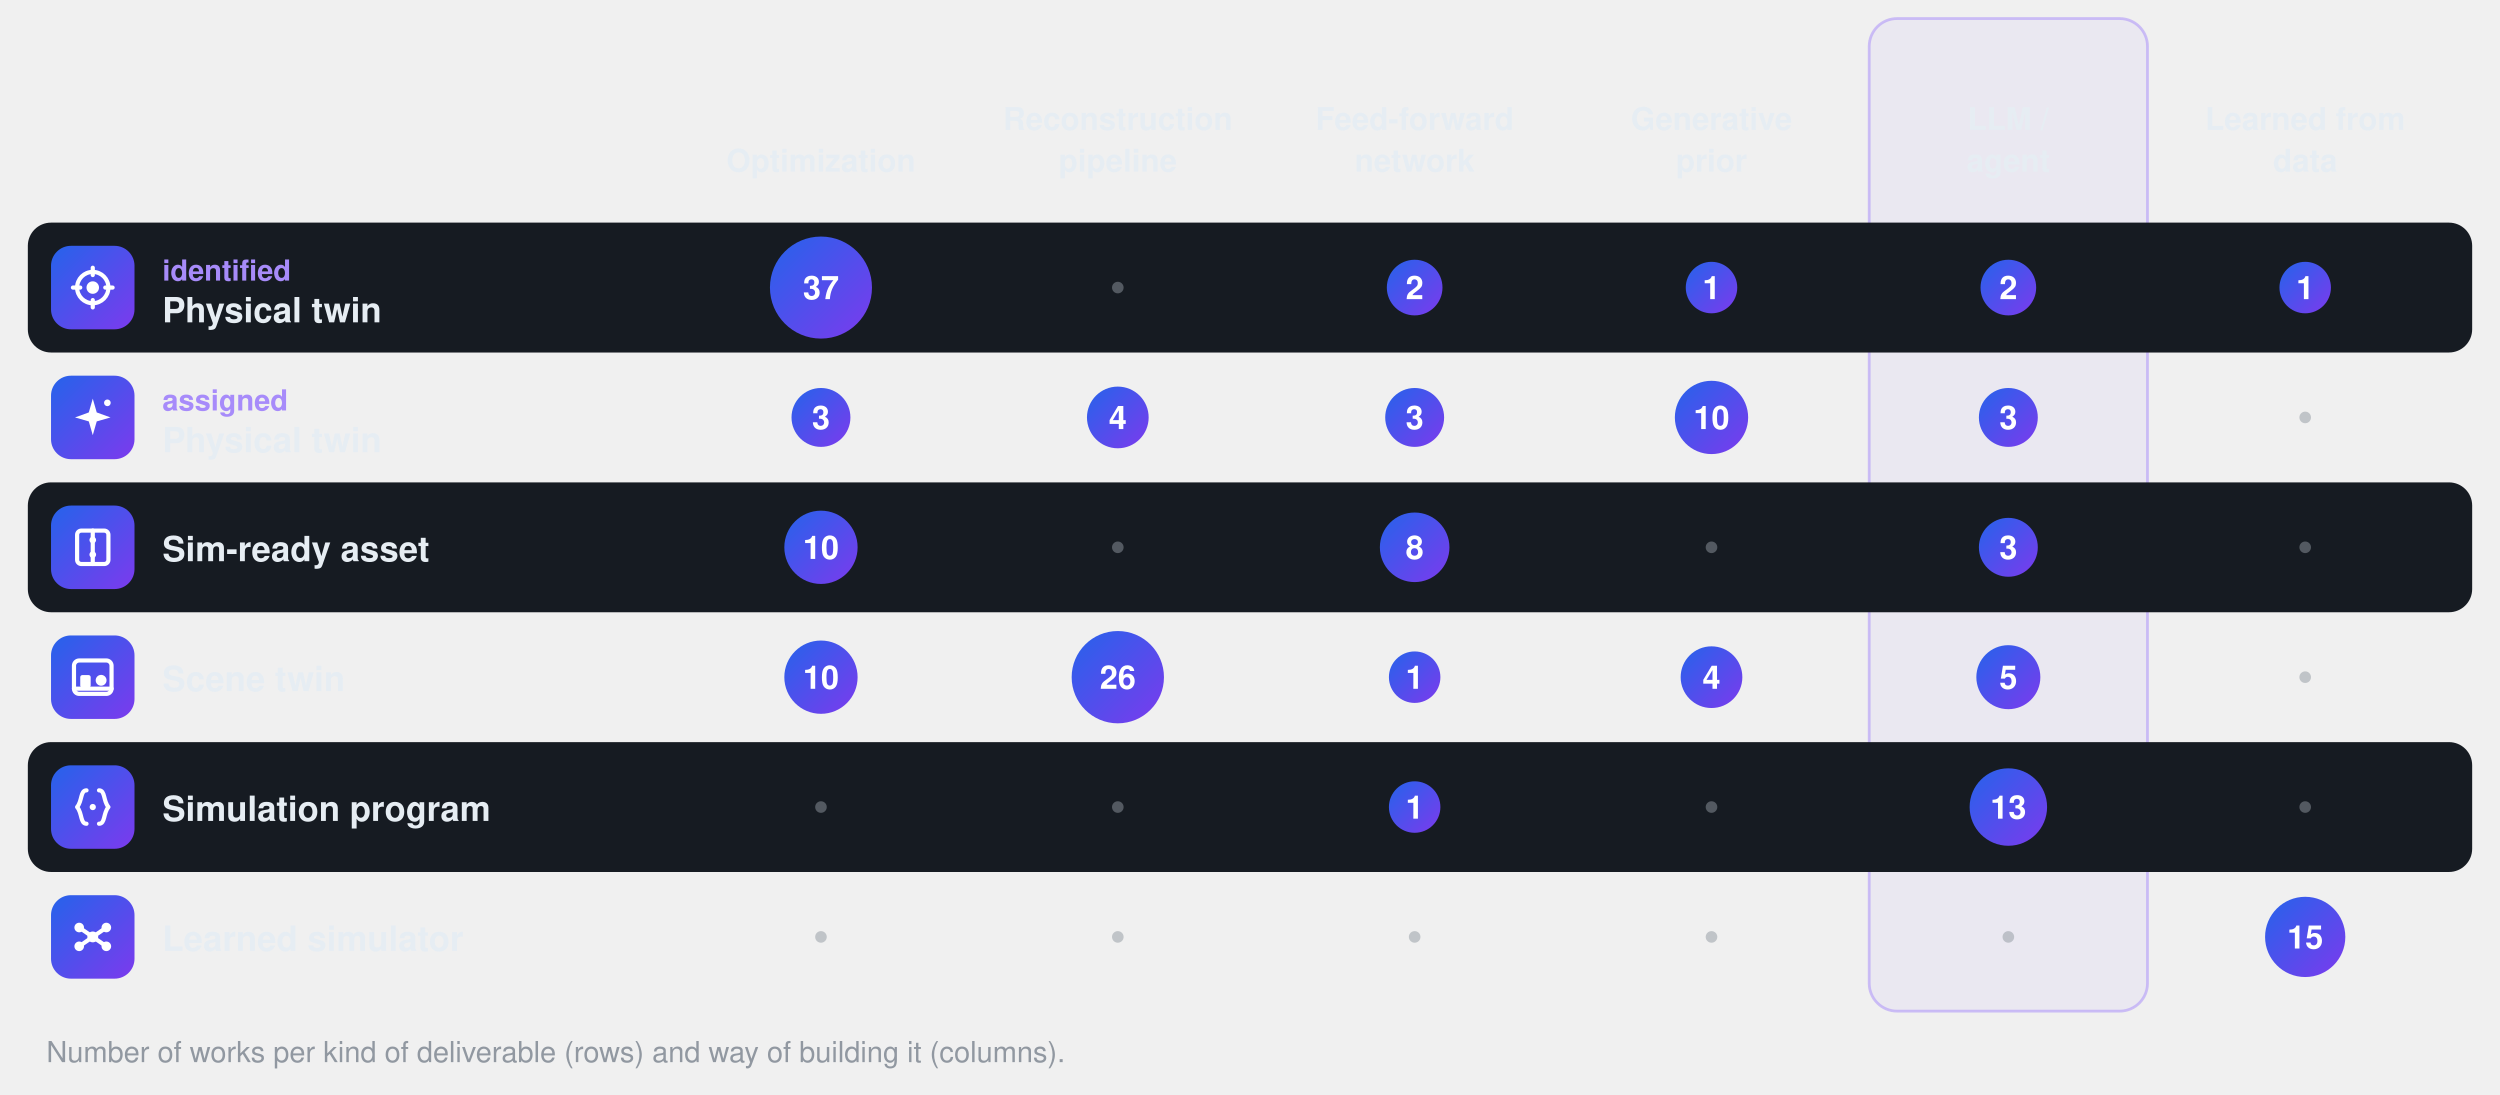
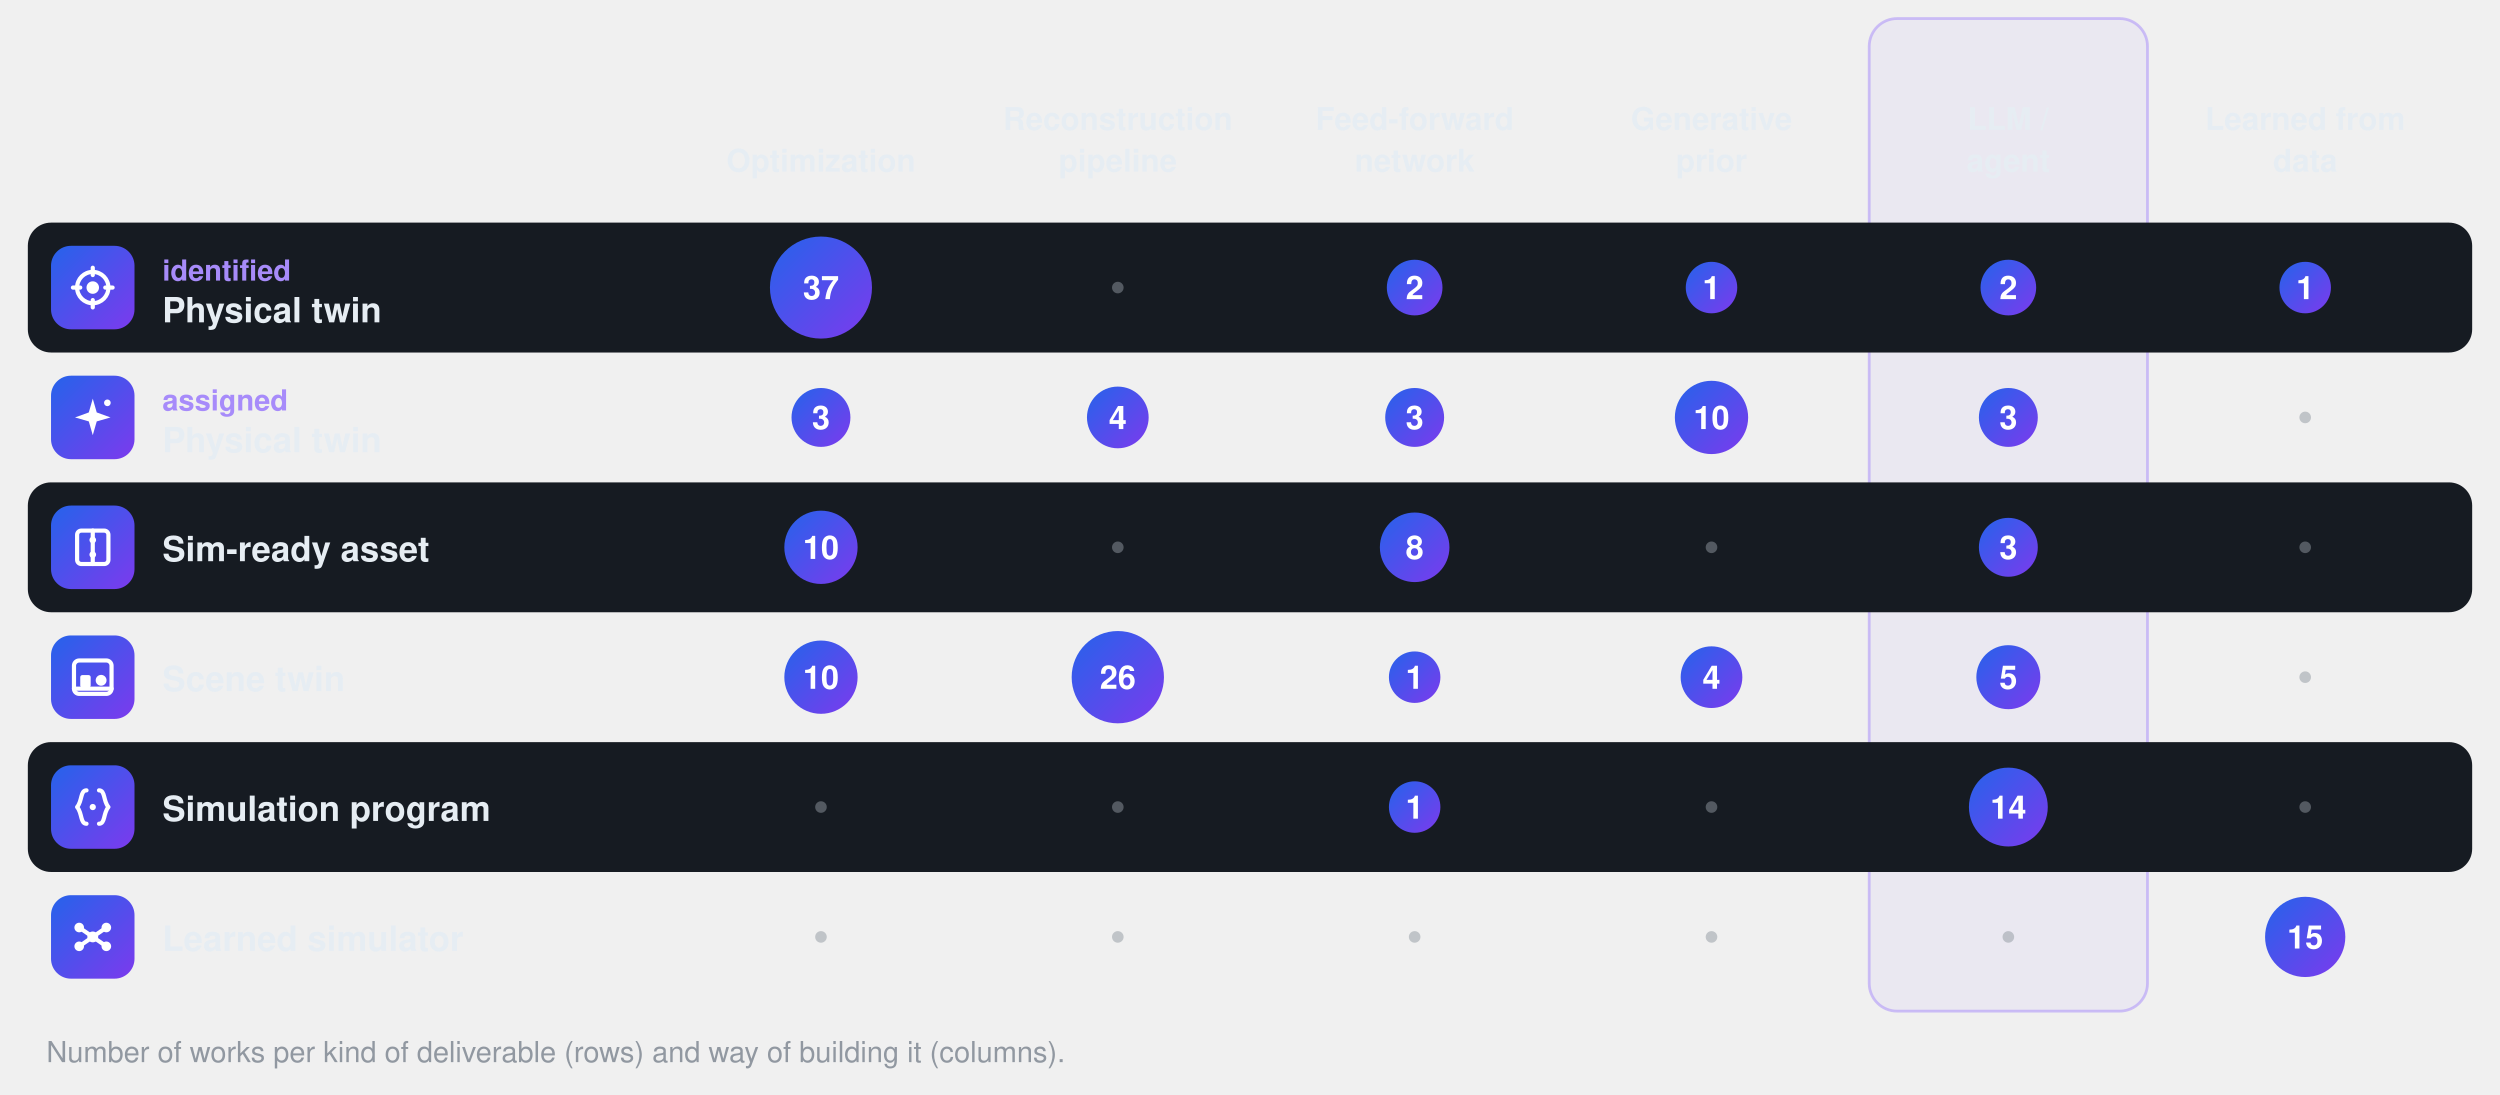
<svg xmlns="http://www.w3.org/2000/svg" width="1078" height="472" viewBox="0 0 1078 472">
  <defs>
    <linearGradient id="xdark-method" x1="0" y1="0" x2="1" y2="1">
      <stop offset="0" stop-color="#2563eb" />
      <stop offset="1" stop-color="#7c3aed" />
    </linearGradient>
    <linearGradient id="xdark-benchmark" x1="0" y1="0" x2="1" y2="1">
      <stop offset="0" stop-color="#f59e0b" />
      <stop offset="1" stop-color="#ea580c" />
    </linearGradient>
    <linearGradient id="xdark-dataset" x1="0" y1="0" x2="1" y2="1">
      <stop offset="0" stop-color="#06b6d4" />
      <stop offset="1" stop-color="#2563eb" />
    </linearGradient>
    <linearGradient id="xdark-survey" x1="0" y1="0" x2="1" y2="1">
      <stop offset="0" stop-color="#475569" />
      <stop offset="1" stop-color="#1f2328" />
    </linearGradient>
    <linearGradient id="xdark-adjacent" x1="0" y1="0" x2="1" y2="1">
      <stop offset="0" stop-color="#94a3b8" />
      <stop offset="1" stop-color="#64748b" />
    </linearGradient>
  </defs>
  <rect x="806.0" y="8" width="120.0" height="428.0" rx="12" fill="#a78bfa" fill-opacity="0.08" stroke="#a78bfa" stroke-opacity="0.5" stroke-width="1.2" />
  <text x="354.0" y="74.0" text-anchor="middle" font-family="-apple-system, BlinkMacSystemFont, Segoe UI, Helvetica, Arial, sans-serif" font-size="13.5" font-weight="700" fill="#e6edf3">Optimization</text>
  <text x="482.0" y="56.0" text-anchor="middle" font-family="-apple-system, BlinkMacSystemFont, Segoe UI, Helvetica, Arial, sans-serif" font-size="13.5" font-weight="700" fill="#e6edf3">Reconstruction</text>
  <text x="482.0" y="74.0" text-anchor="middle" font-family="-apple-system, BlinkMacSystemFont, Segoe UI, Helvetica, Arial, sans-serif" font-size="13.5" font-weight="700" fill="#e6edf3">pipeline</text>
  <text x="610.0" y="56.0" text-anchor="middle" font-family="-apple-system, BlinkMacSystemFont, Segoe UI, Helvetica, Arial, sans-serif" font-size="13.5" font-weight="700" fill="#e6edf3">Feed-forward</text>
  <text x="610.0" y="74.0" text-anchor="middle" font-family="-apple-system, BlinkMacSystemFont, Segoe UI, Helvetica, Arial, sans-serif" font-size="13.5" font-weight="700" fill="#e6edf3">network</text>
  <text x="738.0" y="56.0" text-anchor="middle" font-family="-apple-system, BlinkMacSystemFont, Segoe UI, Helvetica, Arial, sans-serif" font-size="13.5" font-weight="700" fill="#e6edf3">Generative</text>
  <text x="738.0" y="74.0" text-anchor="middle" font-family="-apple-system, BlinkMacSystemFont, Segoe UI, Helvetica, Arial, sans-serif" font-size="13.5" font-weight="700" fill="#e6edf3">prior</text>
  <text x="866.0" y="56.0" text-anchor="middle" font-family="-apple-system, BlinkMacSystemFont, Segoe UI, Helvetica, Arial, sans-serif" font-size="13.5" font-weight="700" fill="#e6edf3">LLM /</text>
  <text x="866.0" y="74.0" text-anchor="middle" font-family="-apple-system, BlinkMacSystemFont, Segoe UI, Helvetica, Arial, sans-serif" font-size="13.5" font-weight="700" fill="#e6edf3">agent</text>
  <text x="994.0" y="56.0" text-anchor="middle" font-family="-apple-system, BlinkMacSystemFont, Segoe UI, Helvetica, Arial, sans-serif" font-size="13.5" font-weight="700" fill="#e6edf3">Learned from</text>
  <text x="994.0" y="74.0" text-anchor="middle" font-family="-apple-system, BlinkMacSystemFont, Segoe UI, Helvetica, Arial, sans-serif" font-size="13.5" font-weight="700" fill="#e6edf3">data</text>
  <rect x="12" y="96.0" width="1054.0" height="56.0" rx="10" fill="#161b22" />
  <rect x="22.0" y="106.0" width="36.0" height="36.0" rx="8.6" fill="url(#xdark-method)" />
  <g transform="translate(29.2,113.2) scale(0.9)">
    <circle cx="12" cy="12" r="7.5" fill="none" stroke="#fff" stroke-width="2" stroke-linecap="round" stroke-linejoin="round" />
    <circle cx="12" cy="12" r="3" fill="#fff" />
    <path d="M12 2.5V6M12 18v3.5M2.5 12H6M18 12h3.5" fill="none" stroke="#fff" stroke-width="2" stroke-linecap="round" stroke-linejoin="round" />
  </g>
  <text x="70.0" y="121.0" text-anchor="start" font-family="-apple-system, BlinkMacSystemFont, Segoe UI, Helvetica, Arial, sans-serif" font-size="12.5" font-weight="700" fill="#a78bfa">identified</text>
  <text x="70.0" y="139.0" text-anchor="start" font-family="-apple-system, BlinkMacSystemFont, Segoe UI, Helvetica, Arial, sans-serif" font-size="15" font-weight="700" fill="#e6edf3">Physical twin</text>
  <circle cx="354.0" cy="124.0" r="22.0" fill="url(#xdark-method)" />
  <text x="354.0" y="129.0" text-anchor="middle" font-family="-apple-system, BlinkMacSystemFont, Segoe UI, Helvetica, Arial, sans-serif" font-size="14" font-weight="700" fill="#ffffff">37</text>
  <circle cx="482.0" cy="124.0" r="2.5" fill="#9198a1" fill-opacity="0.5" />
  <circle cx="610.0" cy="124.0" r="12.0" fill="url(#xdark-method)" />
  <text x="610.0" y="129.0" text-anchor="middle" font-family="-apple-system, BlinkMacSystemFont, Segoe UI, Helvetica, Arial, sans-serif" font-size="14" font-weight="700" fill="#ffffff">2</text>
  <circle cx="738.0" cy="124.0" r="11.1" fill="url(#xdark-method)" />
  <text x="738.0" y="129.0" text-anchor="middle" font-family="-apple-system, BlinkMacSystemFont, Segoe UI, Helvetica, Arial, sans-serif" font-size="14" font-weight="700" fill="#ffffff">1</text>
  <circle cx="866.0" cy="124.0" r="12.0" fill="url(#xdark-method)" />
  <text x="866.0" y="129.0" text-anchor="middle" font-family="-apple-system, BlinkMacSystemFont, Segoe UI, Helvetica, Arial, sans-serif" font-size="14" font-weight="700" fill="#ffffff">2</text>
  <circle cx="994.0" cy="124.0" r="11.1" fill="url(#xdark-method)" />
  <text x="994.0" y="129.0" text-anchor="middle" font-family="-apple-system, BlinkMacSystemFont, Segoe UI, Helvetica, Arial, sans-serif" font-size="14" font-weight="700" fill="#ffffff">1</text>
  <rect x="22.0" y="162.0" width="36.0" height="36.0" rx="8.6" fill="url(#xdark-method)" />
  <g transform="translate(29.2,169.2) scale(0.9)">
    <path d="M12 3l1.9 6.6L20.5 12l-6.6 1.9L12 20.5l-1.9-6.6L3.5 12l6.6-2.4z" fill="#fff" />
    <circle cx="19" cy="5" r="1.6" fill="#fff" />
  </g>
  <text x="70.0" y="177.0" text-anchor="start" font-family="-apple-system, BlinkMacSystemFont, Segoe UI, Helvetica, Arial, sans-serif" font-size="12.5" font-weight="700" fill="#a78bfa">assigned</text>
  <text x="70.0" y="195.0" text-anchor="start" font-family="-apple-system, BlinkMacSystemFont, Segoe UI, Helvetica, Arial, sans-serif" font-size="15" font-weight="700" fill="#e6edf3">Physical twin</text>
  <circle cx="354.0" cy="180.0" r="12.7" fill="url(#xdark-method)" />
  <text x="354.0" y="185.0" text-anchor="middle" font-family="-apple-system, BlinkMacSystemFont, Segoe UI, Helvetica, Arial, sans-serif" font-size="14" font-weight="700" fill="#ffffff">3</text>
  <circle cx="482.0" cy="180.0" r="13.3" fill="url(#xdark-method)" />
  <text x="482.0" y="185.0" text-anchor="middle" font-family="-apple-system, BlinkMacSystemFont, Segoe UI, Helvetica, Arial, sans-serif" font-size="14" font-weight="700" fill="#ffffff">4</text>
  <circle cx="610.0" cy="180.0" r="12.7" fill="url(#xdark-method)" />
  <text x="610.0" y="185.0" text-anchor="middle" font-family="-apple-system, BlinkMacSystemFont, Segoe UI, Helvetica, Arial, sans-serif" font-size="14" font-weight="700" fill="#ffffff">3</text>
  <circle cx="738.0" cy="180.0" r="15.8" fill="url(#xdark-method)" />
  <text x="738.0" y="185.0" text-anchor="middle" font-family="-apple-system, BlinkMacSystemFont, Segoe UI, Helvetica, Arial, sans-serif" font-size="14" font-weight="700" fill="#ffffff">10</text>
  <circle cx="866.0" cy="180.0" r="12.7" fill="url(#xdark-method)" />
  <text x="866.0" y="185.0" text-anchor="middle" font-family="-apple-system, BlinkMacSystemFont, Segoe UI, Helvetica, Arial, sans-serif" font-size="14" font-weight="700" fill="#ffffff">3</text>
  <circle cx="994.0" cy="180.0" r="2.5" fill="#9198a1" fill-opacity="0.5" />
  <rect x="12" y="208.0" width="1054.0" height="56.0" rx="10" fill="#161b22" />
  <rect x="22.0" y="218.0" width="36.0" height="36.0" rx="8.6" fill="url(#xdark-method)" />
  <g transform="translate(29.2,225.2) scale(0.9)">
    <rect x="4.5" y="4" width="15" height="16" rx="2" fill="none" stroke="#fff" stroke-width="2" stroke-linecap="round" stroke-linejoin="round" />
    <path d="M12 4v16" fill="none" stroke="#fff" stroke-width="2" stroke-linecap="round" stroke-linejoin="round" />
    <circle cx="12" cy="8.5" r="1.6" fill="#fff" />
    <circle cx="12" cy="15.5" r="1.6" fill="#fff" />
  </g>
  <text x="70.0" y="242.0" text-anchor="start" font-family="-apple-system, BlinkMacSystemFont, Segoe UI, Helvetica, Arial, sans-serif" font-size="15" font-weight="700" fill="#e6edf3">Sim-ready asset</text>
  <circle cx="354.0" cy="236.0" r="15.8" fill="url(#xdark-method)" />
  <text x="354.0" y="241.0" text-anchor="middle" font-family="-apple-system, BlinkMacSystemFont, Segoe UI, Helvetica, Arial, sans-serif" font-size="14" font-weight="700" fill="#ffffff">10</text>
  <circle cx="482.0" cy="236.0" r="2.5" fill="#9198a1" fill-opacity="0.5" />
  <circle cx="610.0" cy="236.0" r="15.0" fill="url(#xdark-method)" />
  <text x="610.0" y="241.0" text-anchor="middle" font-family="-apple-system, BlinkMacSystemFont, Segoe UI, Helvetica, Arial, sans-serif" font-size="14" font-weight="700" fill="#ffffff">8</text>
  <circle cx="738.0" cy="236.0" r="2.5" fill="#9198a1" fill-opacity="0.5" />
  <circle cx="866.0" cy="236.0" r="12.7" fill="url(#xdark-method)" />
  <text x="866.0" y="241.0" text-anchor="middle" font-family="-apple-system, BlinkMacSystemFont, Segoe UI, Helvetica, Arial, sans-serif" font-size="14" font-weight="700" fill="#ffffff">3</text>
  <circle cx="994.0" cy="236.0" r="2.5" fill="#9198a1" fill-opacity="0.5" />
  <rect x="22.0" y="274.0" width="36.0" height="36.0" rx="8.6" fill="url(#xdark-method)" />
  <g transform="translate(29.2,281.2) scale(0.9)">
    <rect x="3" y="4" width="18" height="16" rx="2.5" fill="none" stroke="#fff" stroke-width="2" stroke-linecap="round" stroke-linejoin="round" />
    <rect x="6" y="11" width="5" height="6" rx="1" fill="#fff" />
    <circle cx="16" cy="13.5" r="2.6" fill="#fff" />
    <path d="M3 17.5h18" fill="none" stroke="#fff" stroke-width="2" stroke-linecap="round" stroke-linejoin="round" />
  </g>
  <text x="70.0" y="298.0" text-anchor="start" font-family="-apple-system, BlinkMacSystemFont, Segoe UI, Helvetica, Arial, sans-serif" font-size="15" font-weight="700" fill="#e6edf3">Scene twin</text>
  <circle cx="354.0" cy="292.0" r="15.8" fill="url(#xdark-method)" />
  <text x="354.0" y="297.0" text-anchor="middle" font-family="-apple-system, BlinkMacSystemFont, Segoe UI, Helvetica, Arial, sans-serif" font-size="14" font-weight="700" fill="#ffffff">10</text>
  <circle cx="482.0" cy="292.0" r="19.9" fill="url(#xdark-method)" />
  <text x="482.0" y="297.0" text-anchor="middle" font-family="-apple-system, BlinkMacSystemFont, Segoe UI, Helvetica, Arial, sans-serif" font-size="14" font-weight="700" fill="#ffffff">26</text>
  <circle cx="610.0" cy="292.0" r="11.1" fill="url(#xdark-method)" />
  <text x="610.0" y="297.0" text-anchor="middle" font-family="-apple-system, BlinkMacSystemFont, Segoe UI, Helvetica, Arial, sans-serif" font-size="14" font-weight="700" fill="#ffffff">1</text>
  <circle cx="738.0" cy="292.0" r="13.3" fill="url(#xdark-method)" />
  <text x="738.0" y="297.0" text-anchor="middle" font-family="-apple-system, BlinkMacSystemFont, Segoe UI, Helvetica, Arial, sans-serif" font-size="14" font-weight="700" fill="#ffffff">4</text>
  <circle cx="866.0" cy="292.0" r="13.8" fill="url(#xdark-method)" />
  <text x="866.0" y="297.0" text-anchor="middle" font-family="-apple-system, BlinkMacSystemFont, Segoe UI, Helvetica, Arial, sans-serif" font-size="14" font-weight="700" fill="#ffffff">5</text>
  <circle cx="994.0" cy="292.0" r="2.5" fill="#9198a1" fill-opacity="0.5" />
  <rect x="12" y="320.0" width="1054.0" height="56.0" rx="10" fill="#161b22" />
  <rect x="22.0" y="330.0" width="36.0" height="36.0" rx="8.6" fill="url(#xdark-method)" />
  <g transform="translate(29.2,337.2) scale(0.9)">
    <path d="M9 4c-3 0-2 5-4.5 8C7 15 6 20 9 20M15 4c3 0 2 5 4.5 8-2.5 3-1.5 8-4.5 8" fill="none" stroke="#fff" stroke-width="2" stroke-linecap="round" stroke-linejoin="round" />
    <circle cx="12" cy="12" r="1.5" fill="#fff" />
  </g>
  <text x="70.0" y="354.0" text-anchor="start" font-family="-apple-system, BlinkMacSystemFont, Segoe UI, Helvetica, Arial, sans-serif" font-size="15" font-weight="700" fill="#e6edf3">Simulation program</text>
  <circle cx="354.0" cy="348.0" r="2.5" fill="#9198a1" fill-opacity="0.5" />
  <circle cx="482.0" cy="348.0" r="2.5" fill="#9198a1" fill-opacity="0.5" />
  <circle cx="610.0" cy="348.0" r="11.1" fill="url(#xdark-method)" />
  <text x="610.0" y="353.0" text-anchor="middle" font-family="-apple-system, BlinkMacSystemFont, Segoe UI, Helvetica, Arial, sans-serif" font-size="14" font-weight="700" fill="#ffffff">1</text>
  <circle cx="738.0" cy="348.0" r="2.5" fill="#9198a1" fill-opacity="0.5" />
-   <circle cx="866.0" cy="348.0" r="16.7" fill="url(#xdark-method)" />
-   <text x="866.0" y="353.0" text-anchor="middle" font-family="-apple-system, BlinkMacSystemFont, Segoe UI, Helvetica, Arial, sans-serif" font-size="14" font-weight="700" fill="#ffffff">13</text>
+   <circle cx="866.0" cy="348.0" r="17.0" fill="url(#xdark-method)" />
+   <text x="866.0" y="353.0" text-anchor="middle" font-family="-apple-system, BlinkMacSystemFont, Segoe UI, Helvetica, Arial, sans-serif" font-size="14" font-weight="700" fill="#ffffff">14</text>
  <circle cx="994.0" cy="348.0" r="2.5" fill="#9198a1" fill-opacity="0.5" />
  <rect x="22.0" y="386.0" width="36.0" height="36.0" rx="8.6" fill="url(#xdark-method)" />
  <g transform="translate(29.2,393.2) scale(0.9)">
    <path d="M5.5 7.5L12 12l-6.5 4.5M12 12l6.5-4.5M12 12l6.5 4.5" fill="none" stroke="#fff" stroke-width="2" stroke-linecap="round" stroke-linejoin="round" />
    <circle cx="5.5" cy="7.5" r="2.3" fill="#fff" />
    <circle cx="5.5" cy="16.5" r="2.3" fill="#fff" />
    <circle cx="12" cy="12" r="2.6" fill="#fff" />
    <circle cx="18.5" cy="7.5" r="2.3" fill="#fff" />
    <circle cx="18.5" cy="16.5" r="2.3" fill="#fff" />
  </g>
  <text x="70.0" y="410.0" text-anchor="start" font-family="-apple-system, BlinkMacSystemFont, Segoe UI, Helvetica, Arial, sans-serif" font-size="15" font-weight="700" fill="#e6edf3">Learned simulator</text>
  <circle cx="354.0" cy="404.0" r="2.5" fill="#9198a1" fill-opacity="0.5" />
  <circle cx="482.0" cy="404.0" r="2.5" fill="#9198a1" fill-opacity="0.5" />
  <circle cx="610.0" cy="404.0" r="2.5" fill="#9198a1" fill-opacity="0.5" />
  <circle cx="738.0" cy="404.0" r="2.5" fill="#9198a1" fill-opacity="0.5" />
  <circle cx="866.0" cy="404.0" r="2.5" fill="#9198a1" fill-opacity="0.5" />
  <circle cx="994.0" cy="404.0" r="17.3" fill="url(#xdark-method)" />
  <text x="994.0" y="409.0" text-anchor="middle" font-family="-apple-system, BlinkMacSystemFont, Segoe UI, Helvetica, Arial, sans-serif" font-size="14" font-weight="700" fill="#ffffff">15</text>
  <text x="20.0" y="458.0" text-anchor="start" font-family="-apple-system, BlinkMacSystemFont, Segoe UI, Helvetica, Arial, sans-serif" font-size="12.5" font-weight="400" fill="#9198a1">Number of works per kind of deliverable (rows) and way of building it (columns).</text>
</svg>
